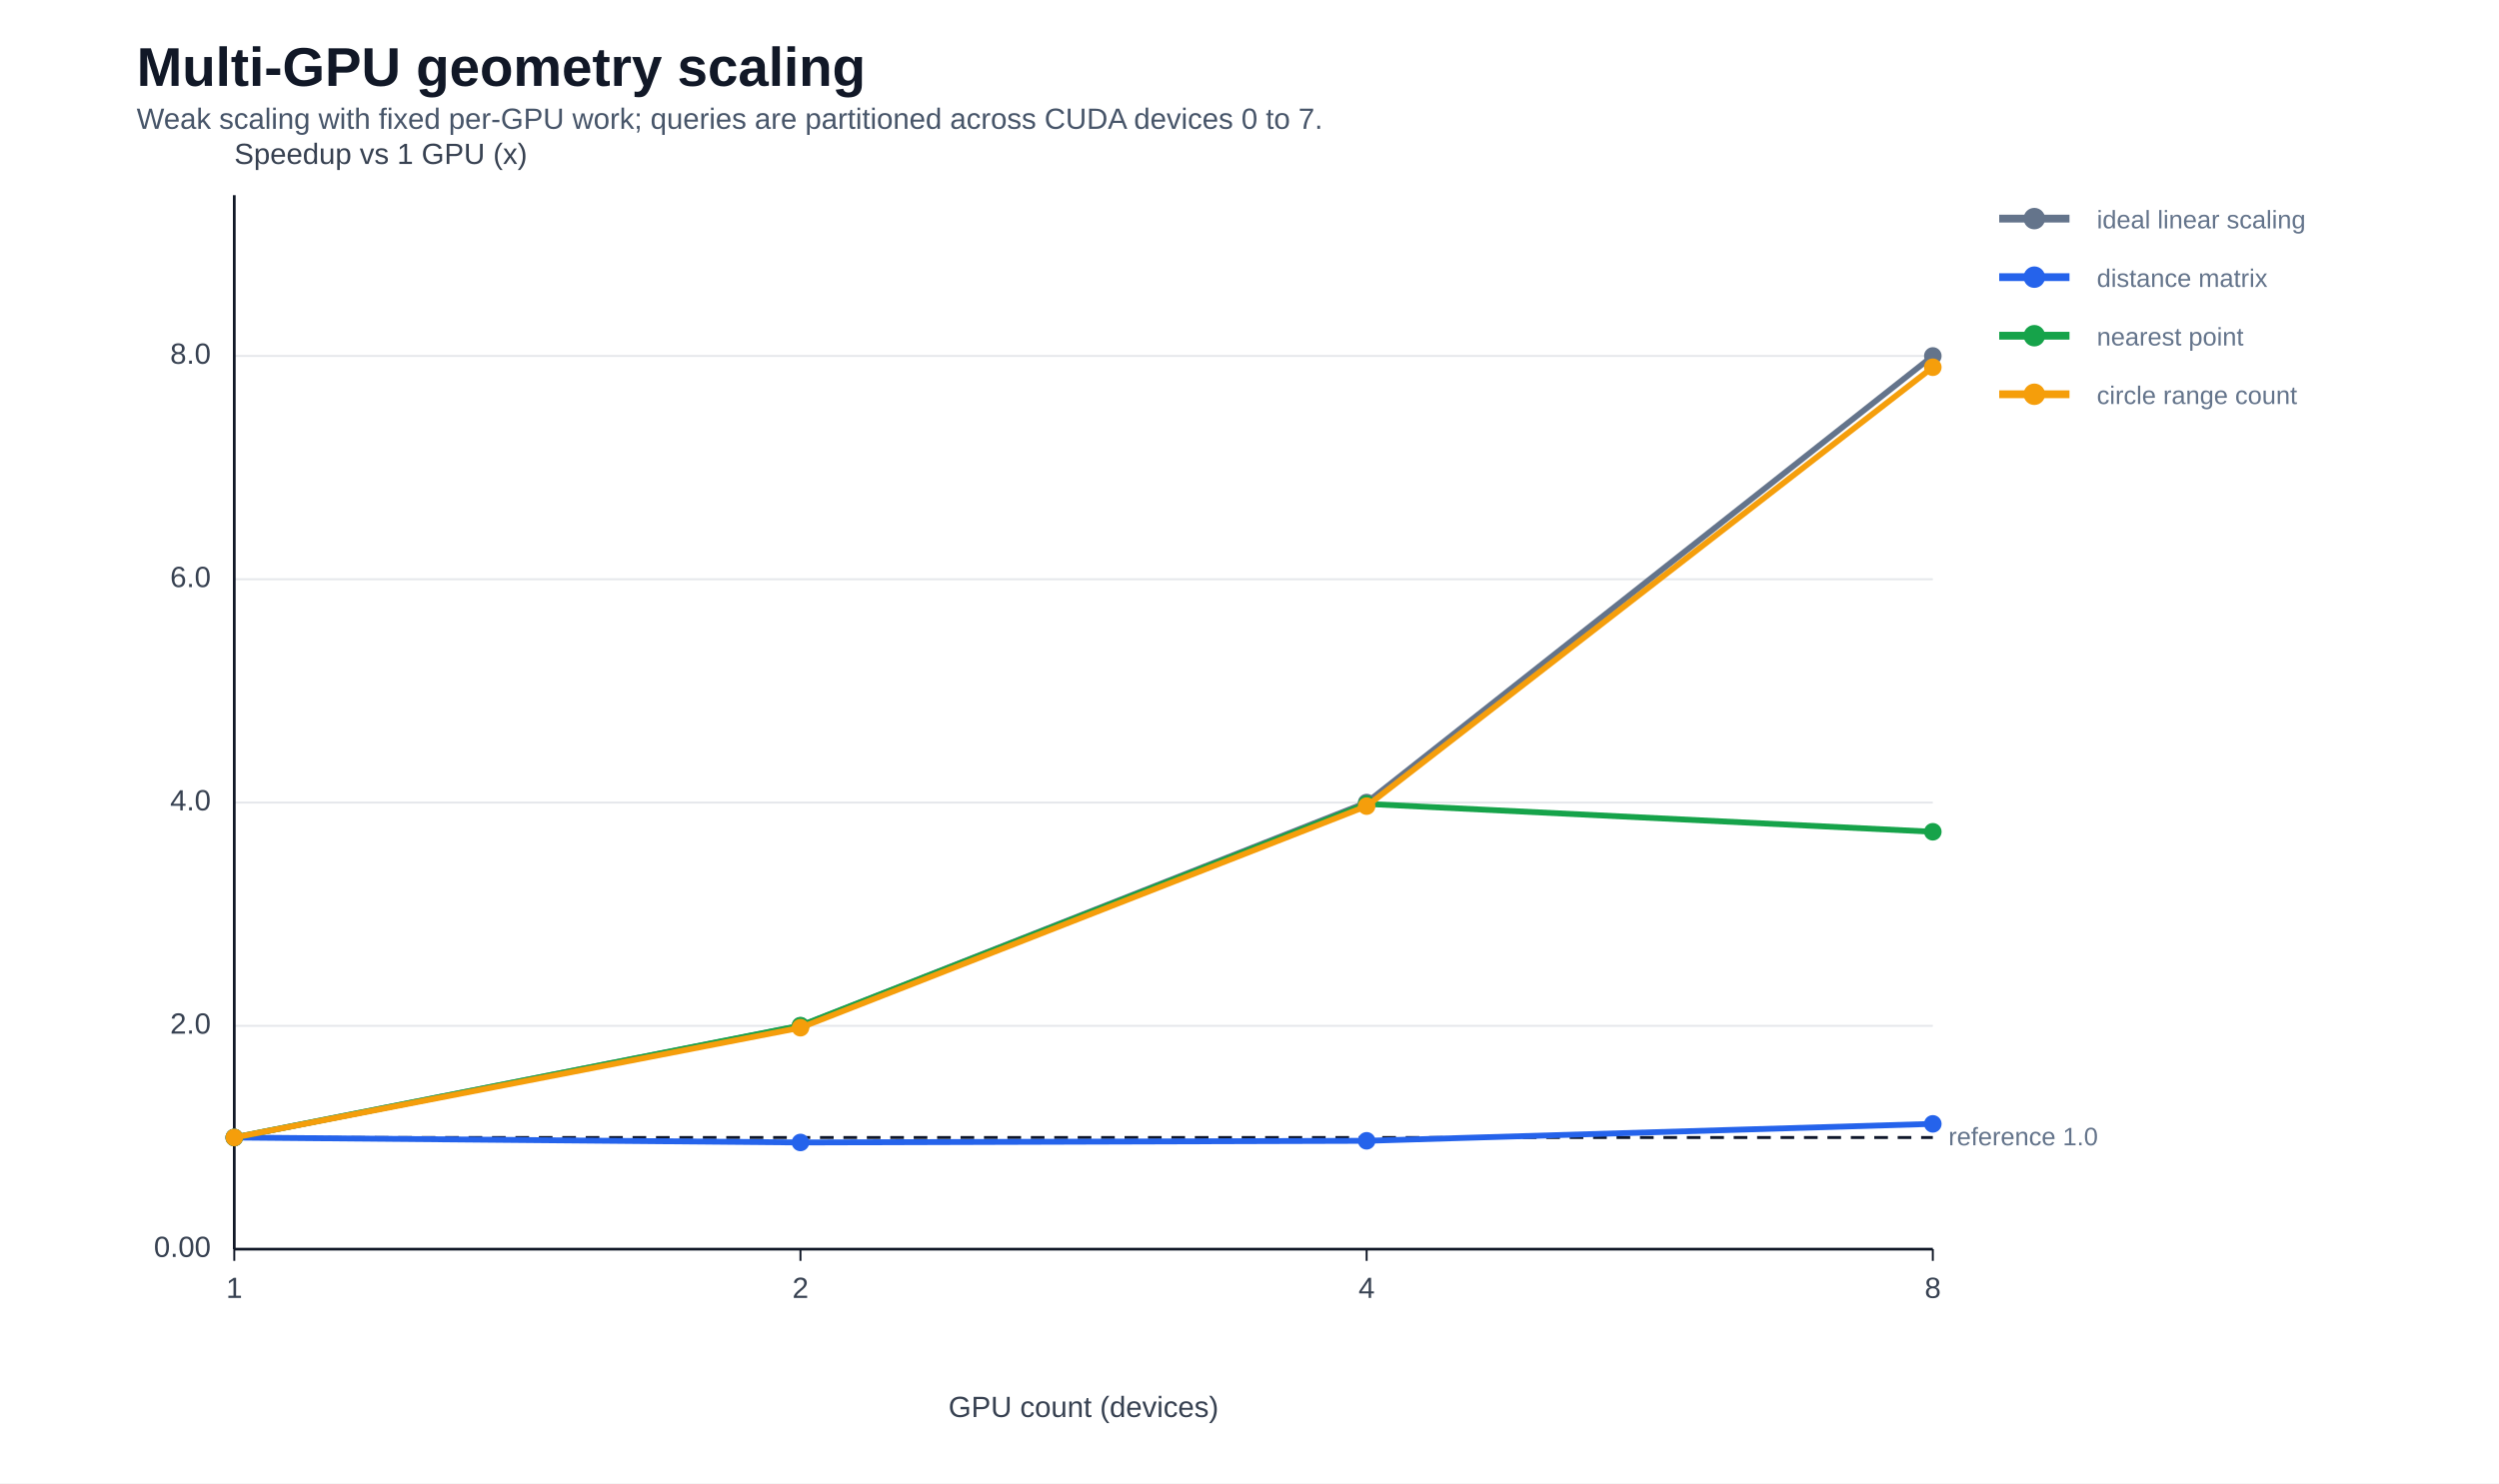
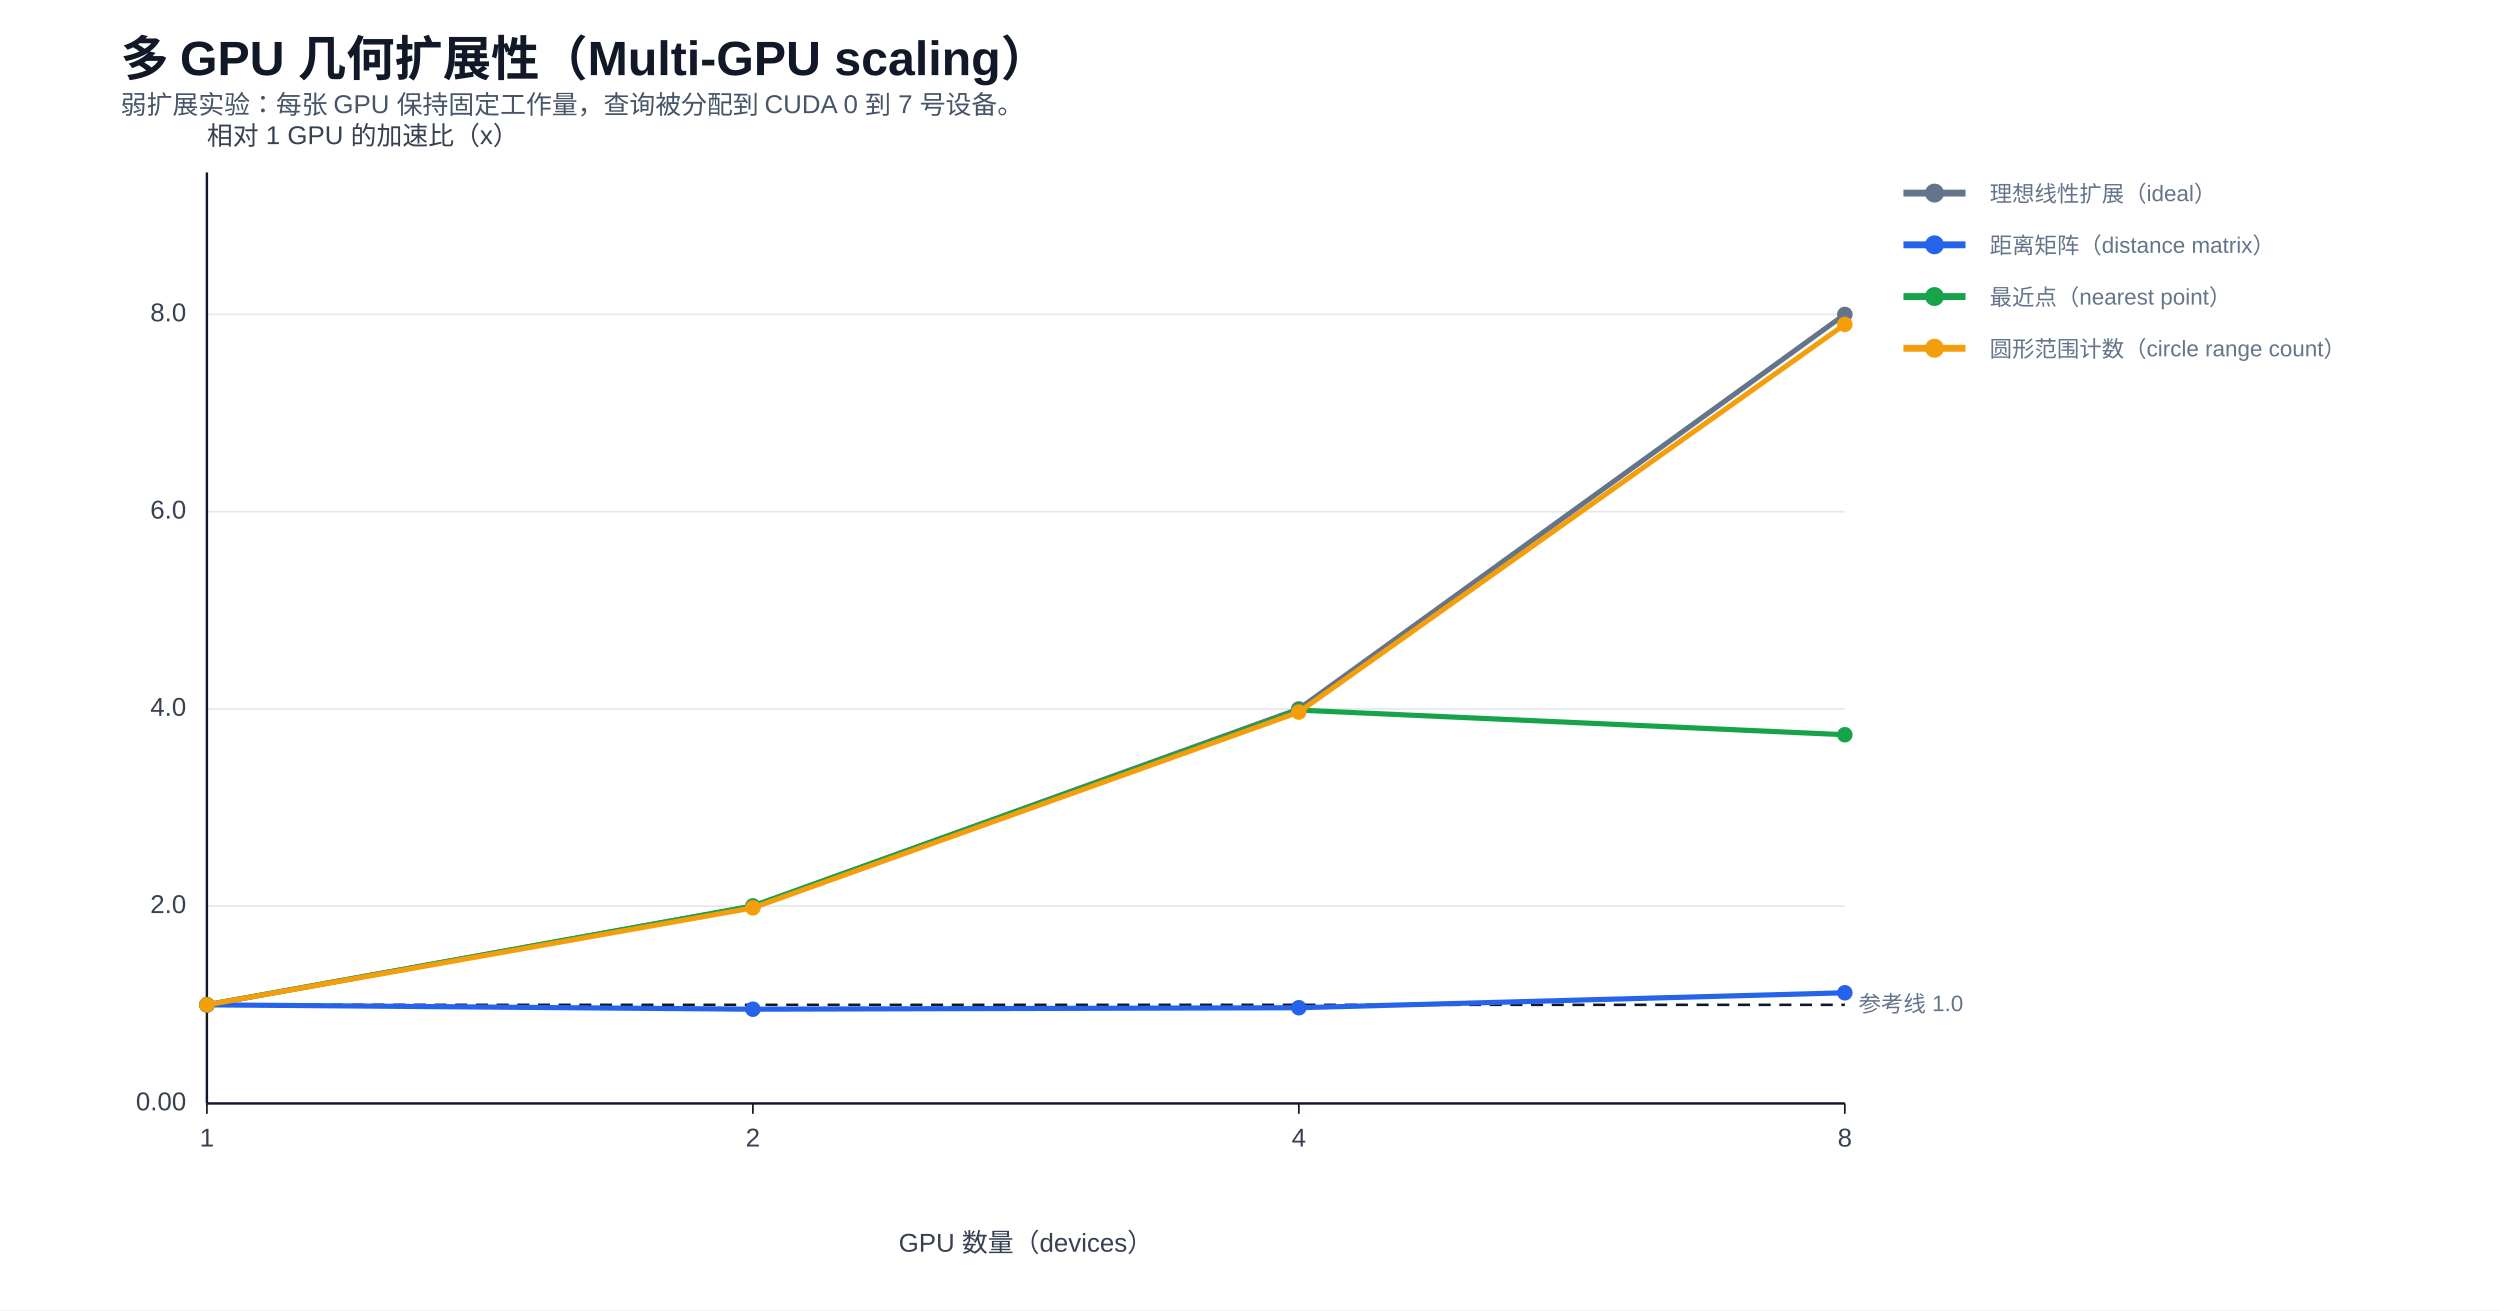
- <svg xmlns="http://www.w3.org/2000/svg" width="1280" height="760" viewBox="0 0 1280 760" role="img">
+ <svg xmlns="http://www.w3.org/2000/svg" width="1450" height="760" viewBox="0 0 1450 760" role="img">
  <style>
- text{font-family:Arial,Helvetica,sans-serif;fill:#111827;}
+ text{font-family:'AR PL UMing TW MBE','AR PL UMing CN','FandolHei','Microsoft YaHei','SimHei',Arial,Helvetica,sans-serif;fill:#111827;}
.title{font-size:28px;font-weight:700;}
.subtitle{font-size:15px;fill:#475569;}
.axis{font-size:15px;fill:#374151;}
.small{font-size:14px;fill:#475569;}
.tiny{font-size:13px;fill:#64748b;}
.label{font-size:16px;font-weight:700;}
- .code{font-family:Consolas,Monaco,'Courier New',monospace;font-size:12px;fill:#e2e8f0;}
+ .code{font-family:Consolas,Monaco,'Courier New',monospace;font-size:10px;fill:#e2e8f0;}
.box{stroke:#1f2937;stroke-width:1.4;rx:14;ry:14;}
</style>
  <defs>
    <marker id="arrow" markerWidth="10" markerHeight="10" refX="8" refY="3" orient="auto" markerUnits="strokeWidth">
      <path d="M0,0 L0,6 L9,3 z" fill="#334155" />
    </marker>
  </defs>
-   <rect x="0" y="0" width="1280" height="760" fill="#ffffff" />
-   <text class="title" x="70.00" y="44.00" text-anchor="start">Multi-GPU geometry scaling</text>
-   <text class="subtitle" x="70.00" y="66.00" text-anchor="start">Weak scaling with fixed per-GPU work; queries are partitioned across CUDA devices 0 to 7.</text>
-   <line x1="120" y1="640.00" x2="990" y2="640.00" stroke="#e5e7eb" />
+   <rect x="0" y="0" width="1450" height="760" fill="#ffffff" />
+   <text class="title" x="70.00" y="44.00" text-anchor="start">多 GPU 几何扩展性（Multi-GPU scaling）</text>
+   <text class="subtitle" x="70.00" y="66.00" text-anchor="start">弱扩展实验：每张 GPU 保持固定工作量，查询被分配到 CUDA 0 到 7 号设备。</text>
+   <line x1="120" y1="640.00" x2="1070" y2="640.00" stroke="#e5e7eb" />
  <text class="axis" x="108.00" y="644.00" text-anchor="end">0.00</text>
-   <line x1="120" y1="525.59" x2="990" y2="525.59" stroke="#e5e7eb" />
+   <line x1="120" y1="525.59" x2="1070" y2="525.59" stroke="#e5e7eb" />
  <text class="axis" x="108.00" y="529.59" text-anchor="end">2.0</text>
-   <line x1="120" y1="411.19" x2="990" y2="411.19" stroke="#e5e7eb" />
+   <line x1="120" y1="411.19" x2="1070" y2="411.19" stroke="#e5e7eb" />
  <text class="axis" x="108.00" y="415.19" text-anchor="end">4.0</text>
-   <line x1="120" y1="296.78" x2="990" y2="296.78" stroke="#e5e7eb" />
+   <line x1="120" y1="296.78" x2="1070" y2="296.78" stroke="#e5e7eb" />
  <text class="axis" x="108.00" y="300.78" text-anchor="end">6.0</text>
-   <line x1="120" y1="182.37" x2="990" y2="182.37" stroke="#e5e7eb" />
+   <line x1="120" y1="182.37" x2="1070" y2="182.37" stroke="#e5e7eb" />
  <text class="axis" x="108.00" y="186.37" text-anchor="end">8.0</text>
  <line x1="120" y1="100" x2="120" y2="640" stroke="#111827" stroke-width="1.4" />
-   <line x1="120" y1="640" x2="990" y2="640" stroke="#111827" stroke-width="1.4" />
-   <line x1="120" y1="582.80" x2="990" y2="582.80" stroke="#0f172a" stroke-width="1.5" stroke-dasharray="7 5" />
-   <text class="tiny" x="998.00" y="586.80" text-anchor="start">reference 1.0</text>
-   <polyline points="120.00,582.80 410.00,525.59 700.00,411.19 990.00,182.37" fill="none" stroke="#64748b" stroke-width="3" />
+   <line x1="120" y1="640" x2="1070" y2="640" stroke="#111827" stroke-width="1.4" />
+   <line x1="120" y1="582.80" x2="1070" y2="582.80" stroke="#0f172a" stroke-width="1.5" stroke-dasharray="7 5" />
+   <text class="tiny" x="1078.00" y="586.80" text-anchor="start">参考线 1.0</text>
+   <polyline points="120.00,582.80 436.67,525.59 753.33,411.19 1070.00,182.37" fill="none" stroke="#64748b" stroke-width="3" />
  <circle cx="120.00" cy="582.80" r="4.5" fill="#64748b" />
-   <circle cx="410.00" cy="525.59" r="4.5" fill="#64748b" />
-   <circle cx="700.00" cy="411.19" r="4.5" fill="#64748b" />
-   <circle cx="990.00" cy="182.37" r="4.5" fill="#64748b" />
-   <polyline points="120.00,582.80 410.00,585.34 700.00,584.49 990.00,575.81" fill="none" stroke="#2563eb" stroke-width="3" />
+   <circle cx="436.67" cy="525.59" r="4.5" fill="#64748b" />
+   <circle cx="753.33" cy="411.19" r="4.5" fill="#64748b" />
+   <circle cx="1070.00" cy="182.37" r="4.5" fill="#64748b" />
+   <polyline points="120.00,582.80 436.67,585.34 753.33,584.49 1070.00,575.81" fill="none" stroke="#2563eb" stroke-width="3" />
  <circle cx="120.00" cy="582.80" r="4.5" fill="#2563eb" />
-   <circle cx="410.00" cy="585.34" r="4.5" fill="#2563eb" />
-   <circle cx="700.00" cy="584.49" r="4.5" fill="#2563eb" />
-   <circle cx="990.00" cy="575.81" r="4.5" fill="#2563eb" />
-   <polyline points="120.00,582.80 410.00,525.49 700.00,411.88 990.00,426.16" fill="none" stroke="#16a34a" stroke-width="3" />
+   <circle cx="436.67" cy="585.34" r="4.5" fill="#2563eb" />
+   <circle cx="753.33" cy="584.49" r="4.5" fill="#2563eb" />
+   <circle cx="1070.00" cy="575.81" r="4.5" fill="#2563eb" />
+   <polyline points="120.00,582.80 436.67,525.49 753.33,411.88 1070.00,426.16" fill="none" stroke="#16a34a" stroke-width="3" />
  <circle cx="120.00" cy="582.80" r="4.5" fill="#16a34a" />
-   <circle cx="410.00" cy="525.49" r="4.5" fill="#16a34a" />
-   <circle cx="700.00" cy="411.88" r="4.5" fill="#16a34a" />
-   <circle cx="990.00" cy="426.16" r="4.5" fill="#16a34a" />
-   <polyline points="120.00,582.80 410.00,526.55 700.00,413.01 990.00,188.15" fill="none" stroke="#f59e0b" stroke-width="3" />
+   <circle cx="436.67" cy="525.49" r="4.5" fill="#16a34a" />
+   <circle cx="753.33" cy="411.88" r="4.5" fill="#16a34a" />
+   <circle cx="1070.00" cy="426.16" r="4.5" fill="#16a34a" />
+   <polyline points="120.00,582.80 436.67,526.55 753.33,413.01 1070.00,188.15" fill="none" stroke="#f59e0b" stroke-width="3" />
  <circle cx="120.00" cy="582.80" r="4.5" fill="#f59e0b" />
-   <circle cx="410.00" cy="526.55" r="4.5" fill="#f59e0b" />
-   <circle cx="700.00" cy="413.01" r="4.5" fill="#f59e0b" />
-   <circle cx="990.00" cy="188.15" r="4.5" fill="#f59e0b" />
+   <circle cx="436.67" cy="526.55" r="4.5" fill="#f59e0b" />
+   <circle cx="753.33" cy="413.01" r="4.5" fill="#f59e0b" />
+   <circle cx="1070.00" cy="188.15" r="4.5" fill="#f59e0b" />
  <line x1="120.00" y1="640" x2="120.00" y2="646" stroke="#111827" />
  <text class="axis" x="120.00" y="665.00" text-anchor="middle">1</text>
-   <line x1="410.00" y1="640" x2="410.00" y2="646" stroke="#111827" />
-   <text class="axis" x="410.00" y="665.00" text-anchor="middle">2</text>
-   <line x1="700.00" y1="640" x2="700.00" y2="646" stroke="#111827" />
-   <text class="axis" x="700.00" y="665.00" text-anchor="middle">4</text>
-   <line x1="990.00" y1="640" x2="990.00" y2="646" stroke="#111827" />
-   <text class="axis" x="990.00" y="665.00" text-anchor="middle">8</text>
-   <text class="axis" x="555.00" y="726.00" text-anchor="middle">GPU count (devices)</text>
-   <text class="axis" x="120.00" y="84.00" text-anchor="start">Speedup vs 1 GPU (x)</text>
-   <line x1="1024" y1="112" x2="1060" y2="112" stroke="#64748b" stroke-width="4" />
-   <circle cx="1042" cy="112" r="5.5" fill="#64748b" />
-   <text class="tiny" x="1074.00" y="117.00" text-anchor="start">ideal linear scaling</text>
-   <line x1="1024" y1="142" x2="1060" y2="142" stroke="#2563eb" stroke-width="4" />
-   <circle cx="1042" cy="142" r="5.5" fill="#2563eb" />
-   <text class="tiny" x="1074.00" y="147.00" text-anchor="start">distance matrix</text>
-   <line x1="1024" y1="172" x2="1060" y2="172" stroke="#16a34a" stroke-width="4" />
-   <circle cx="1042" cy="172" r="5.5" fill="#16a34a" />
-   <text class="tiny" x="1074.00" y="177.00" text-anchor="start">nearest point</text>
-   <line x1="1024" y1="202" x2="1060" y2="202" stroke="#f59e0b" stroke-width="4" />
-   <circle cx="1042" cy="202" r="5.5" fill="#f59e0b" />
-   <text class="tiny" x="1074.00" y="207.00" text-anchor="start">circle range count</text>
+   <line x1="436.67" y1="640" x2="436.67" y2="646" stroke="#111827" />
+   <text class="axis" x="436.67" y="665.00" text-anchor="middle">2</text>
+   <line x1="753.33" y1="640" x2="753.33" y2="646" stroke="#111827" />
+   <text class="axis" x="753.33" y="665.00" text-anchor="middle">4</text>
+   <line x1="1070.00" y1="640" x2="1070.00" y2="646" stroke="#111827" />
+   <text class="axis" x="1070.00" y="665.00" text-anchor="middle">8</text>
+   <text class="axis" x="595.00" y="726.00" text-anchor="middle">GPU 数量（devices）</text>
+   <text class="axis" x="120.00" y="84.00" text-anchor="start">相对 1 GPU 的加速比（x）</text>
+   <line x1="1104" y1="112" x2="1140" y2="112" stroke="#64748b" stroke-width="4" />
+   <circle cx="1122" cy="112" r="5.5" fill="#64748b" />
+   <text class="tiny" x="1154.00" y="117.00" text-anchor="start">理想线性扩展（ideal）</text>
+   <line x1="1104" y1="142" x2="1140" y2="142" stroke="#2563eb" stroke-width="4" />
+   <circle cx="1122" cy="142" r="5.5" fill="#2563eb" />
+   <text class="tiny" x="1154.00" y="147.00" text-anchor="start">距离矩阵（distance matrix）</text>
+   <line x1="1104" y1="172" x2="1140" y2="172" stroke="#16a34a" stroke-width="4" />
+   <circle cx="1122" cy="172" r="5.5" fill="#16a34a" />
+   <text class="tiny" x="1154.00" y="177.00" text-anchor="start">最近点（nearest point）</text>
+   <line x1="1104" y1="202" x2="1140" y2="202" stroke="#f59e0b" stroke-width="4" />
+   <circle cx="1122" cy="202" r="5.5" fill="#f59e0b" />
+   <text class="tiny" x="1154.00" y="207.00" text-anchor="start">圆形范围计数（circle range count）</text>
</svg>
